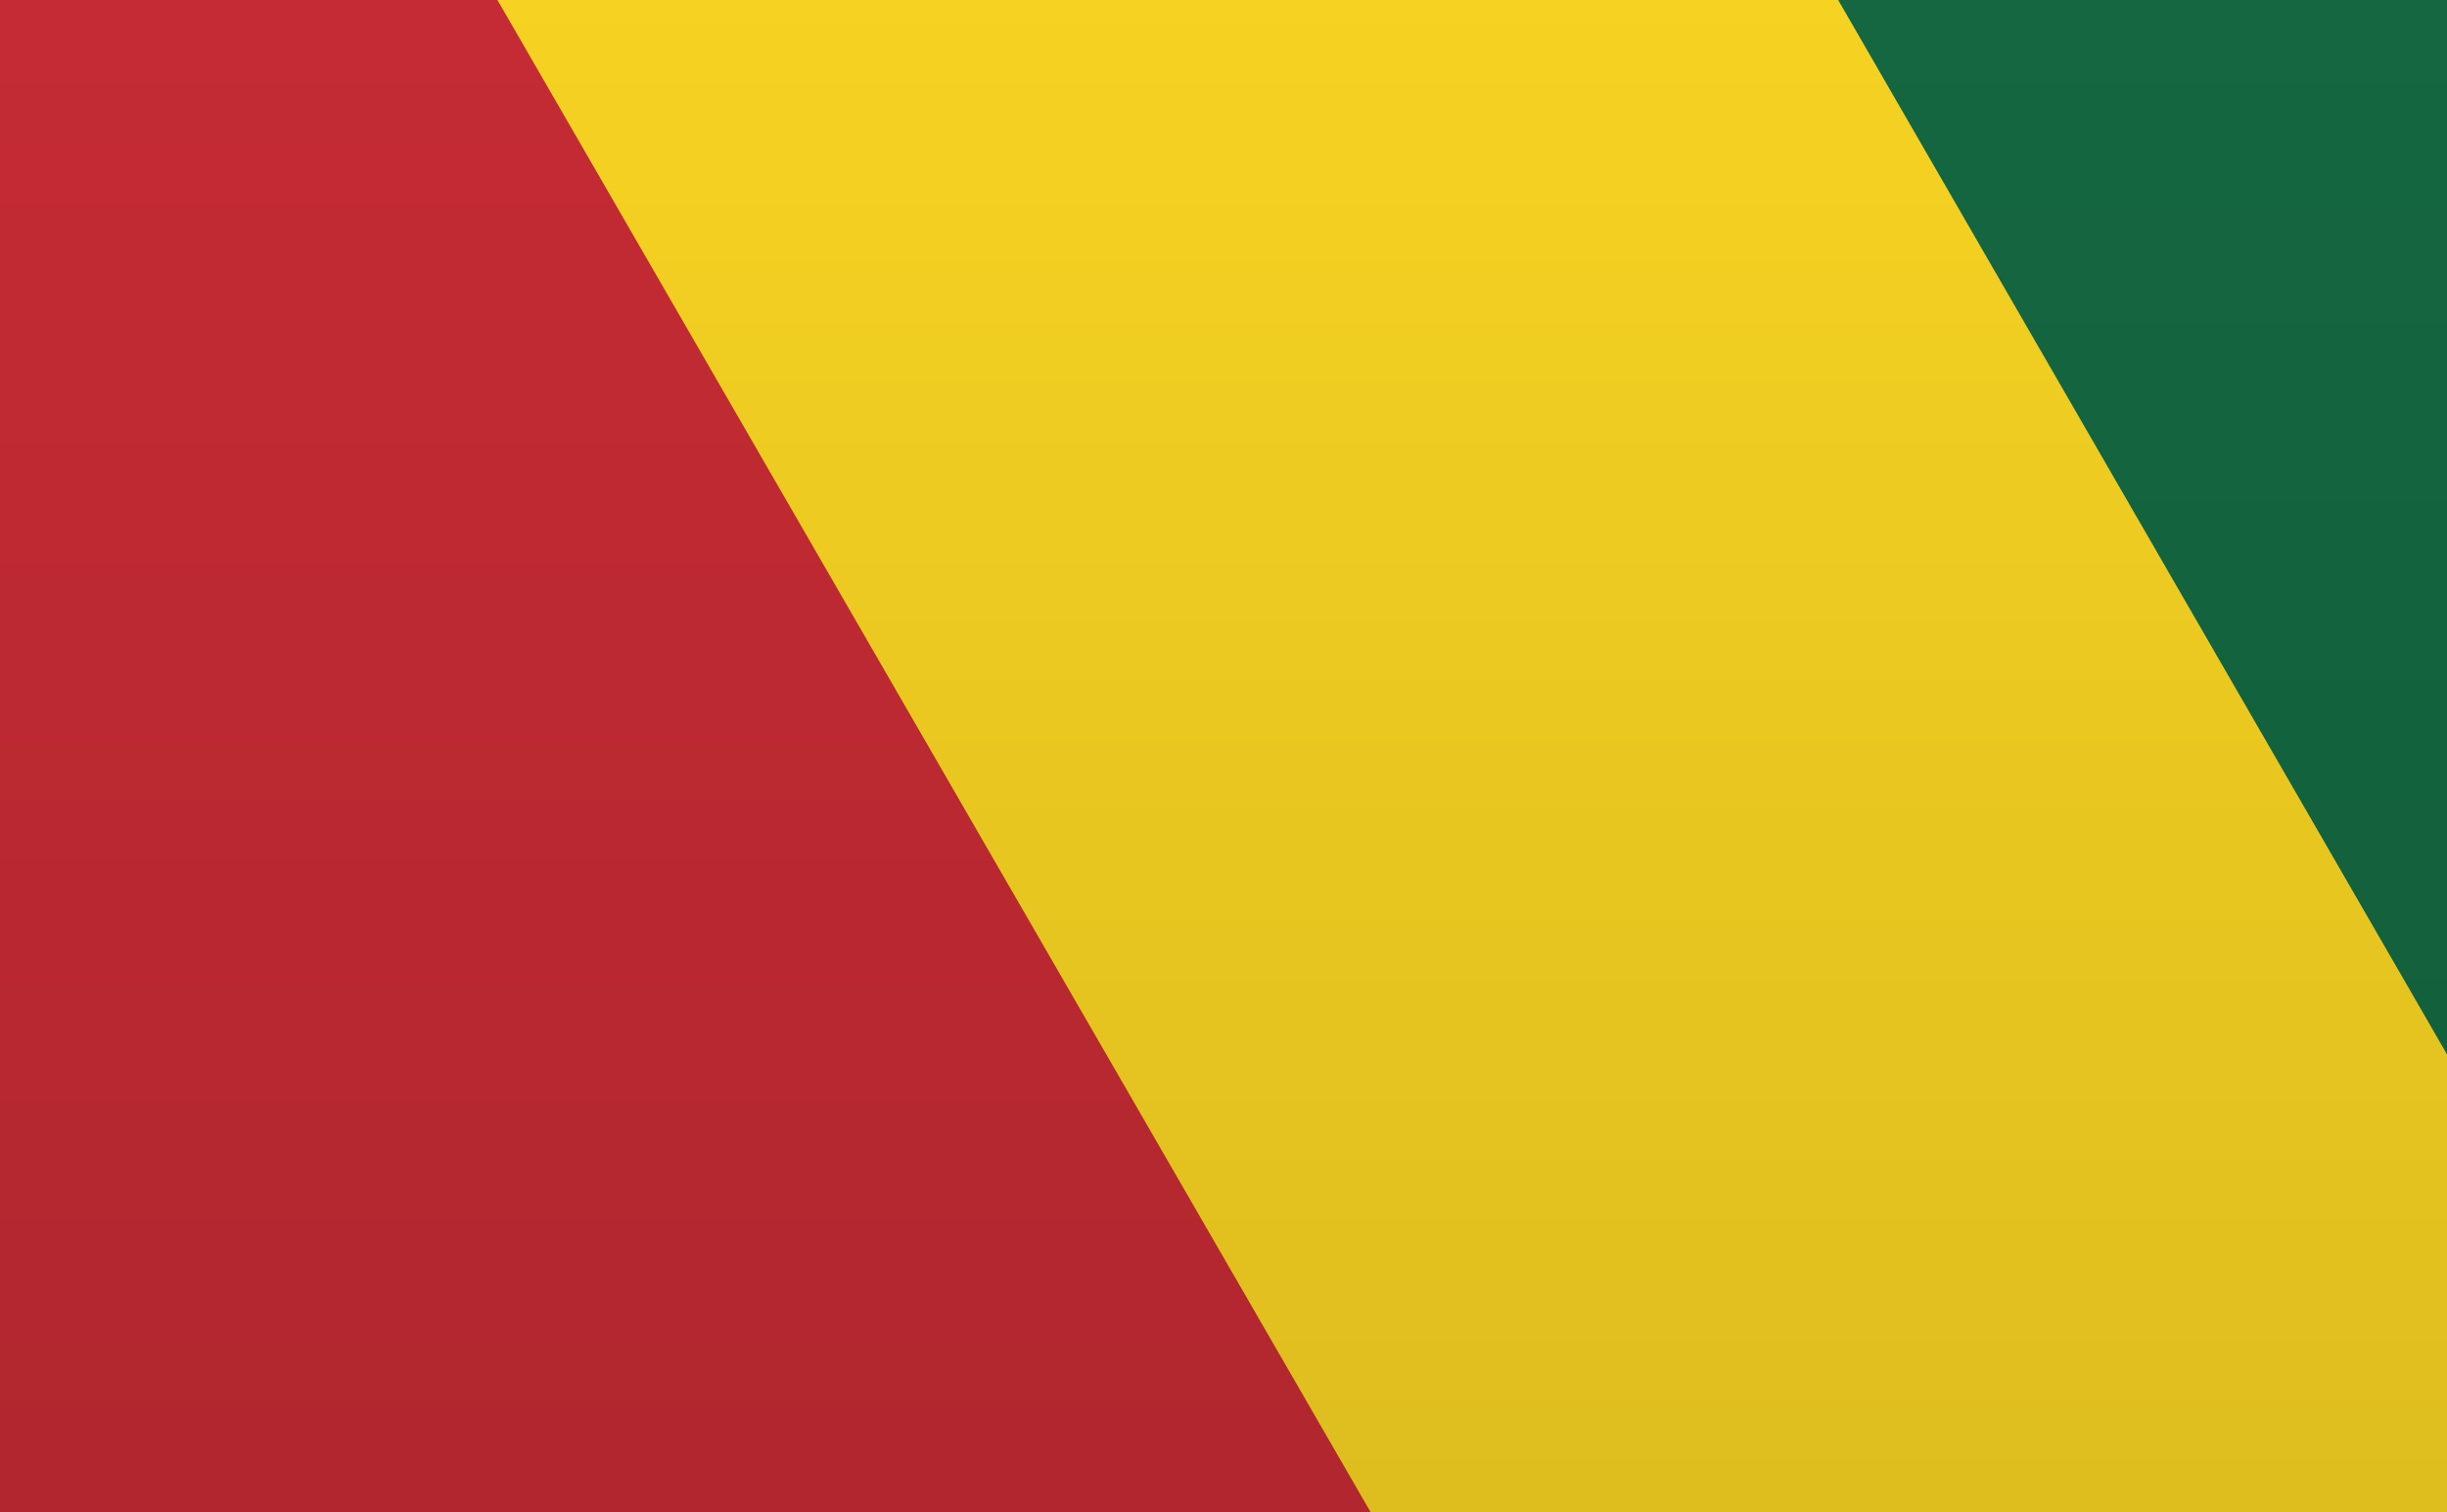
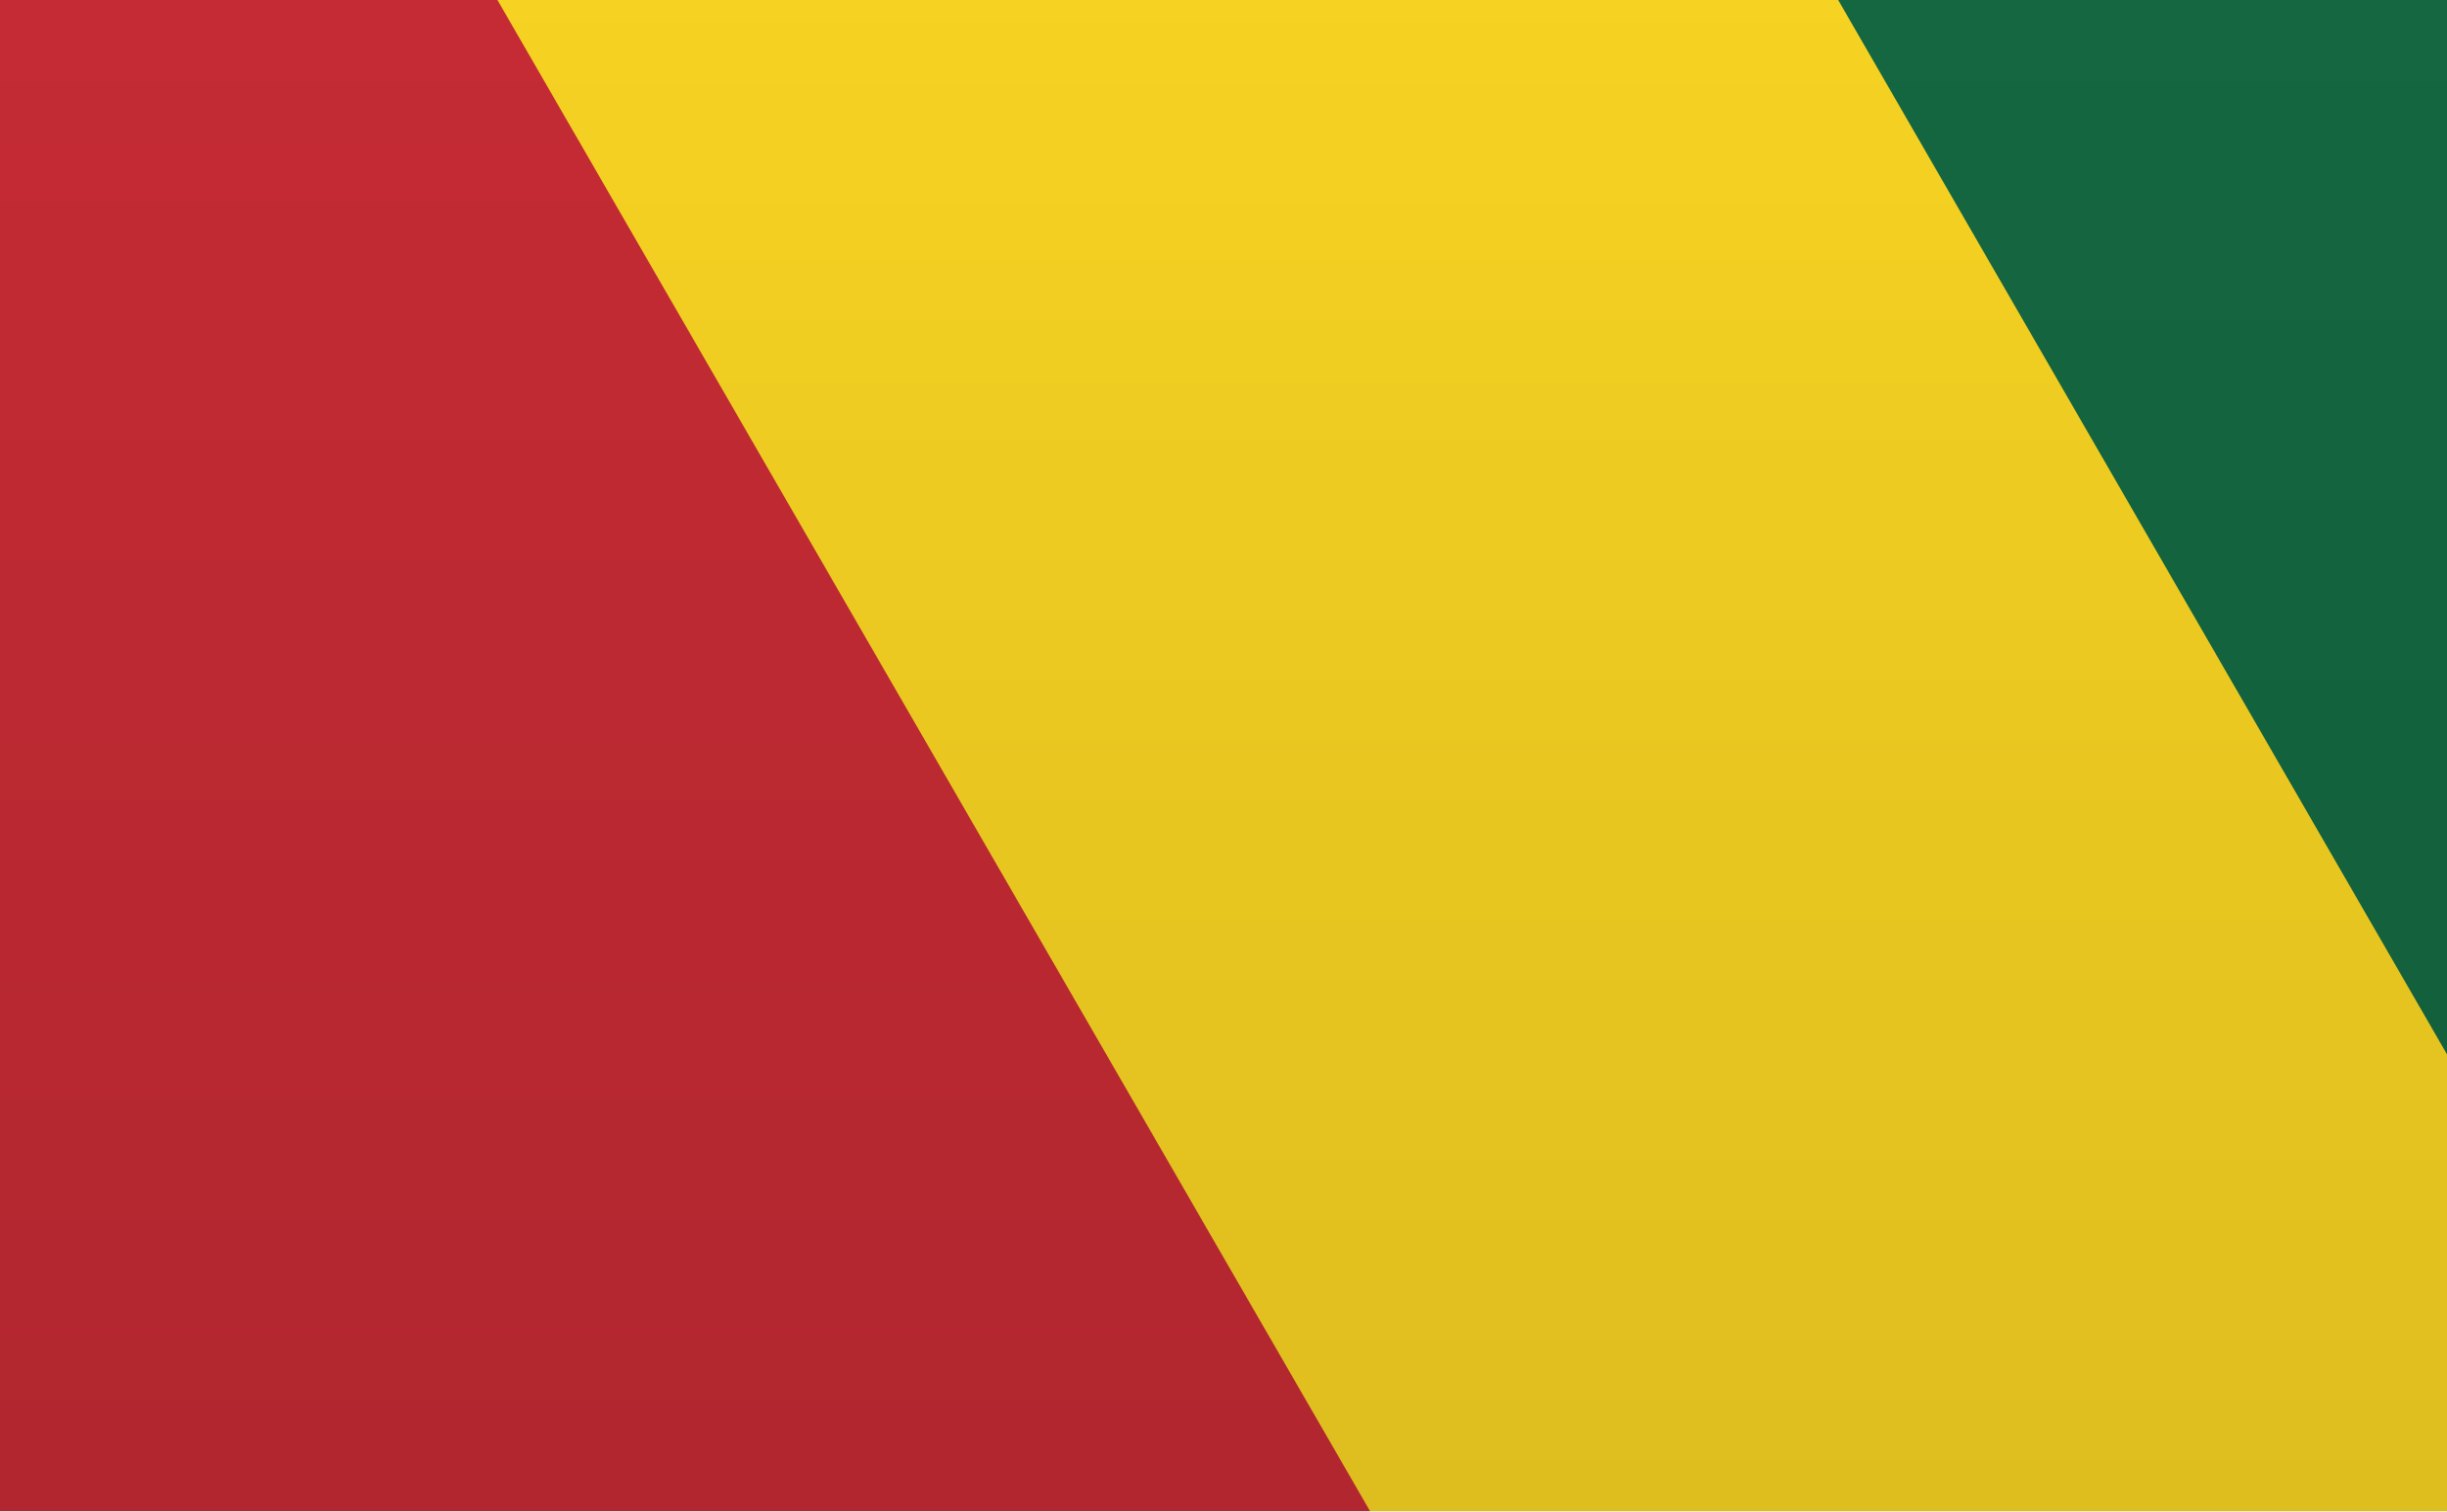
<svg xmlns="http://www.w3.org/2000/svg" xmlns:xlink="http://www.w3.org/1999/xlink" width="340" height="210" viewBox="0 0 340 210">
  <defs>
    <linearGradient x1="50%" y1="0%" x2="50%" y2="100%" id="b">
      <stop stop-opacity="0" offset="0%" />
      <stop stop-opacity=".1" offset="100%" />
    </linearGradient>
-     <path id="a" d="M0 0h340v210.203H0z" />
+     <path id="a" d="M0 0h340v210H0z" />
  </defs>
  <g fill="none" fill-rule="evenodd">
    <mask id="c" fill="#fff">
      <use xlink:href="#a" />
    </mask>
    <use fill="#FFF" xlink:href="#a" />
    <use fill="url(#b)" xlink:href="#a" />
    <g style="mix-blend-mode:multiply" mask="url(#c)">
      <path fill="#C52B34" d="M-193 10L8.206-106.166 253.65 318.955 52.444 435.121z" />
      <path fill="#146741" d="M147.348-186.5L286.2-266.666l245.444 425.121-138.852 80.166z" />
      <path fill="#F6D222" d="M7.918-106l139.718-80.666L393.08 238.455l-139.718 80.666z" />
    </g>
  </g>
</svg>
